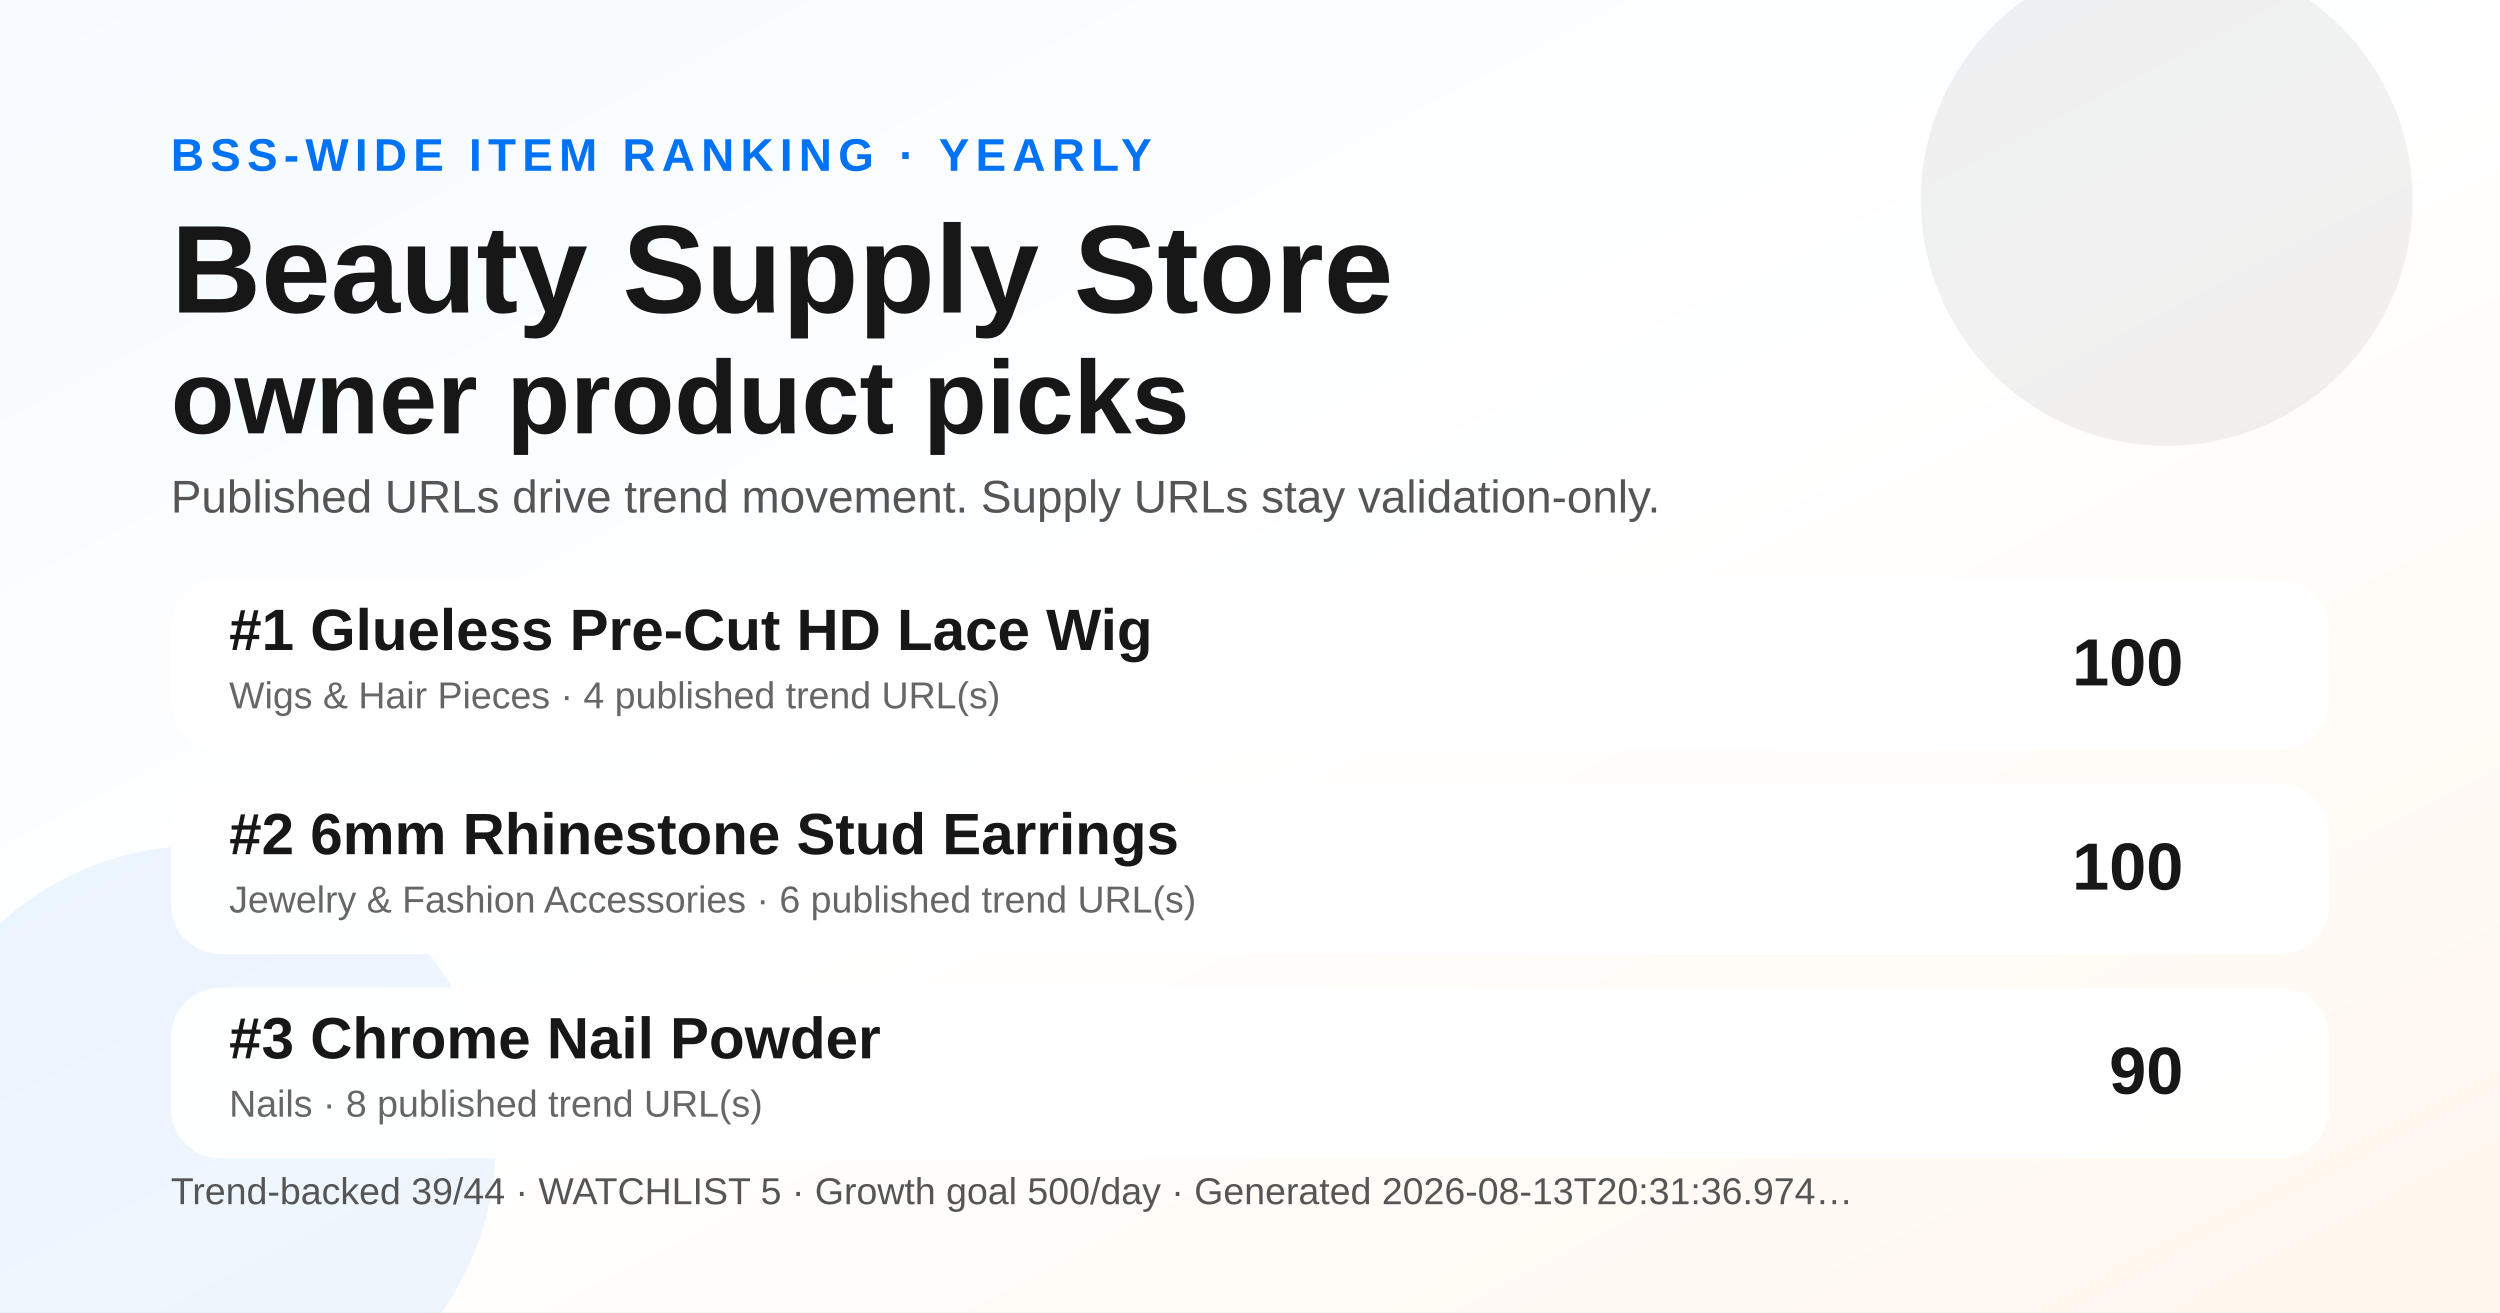
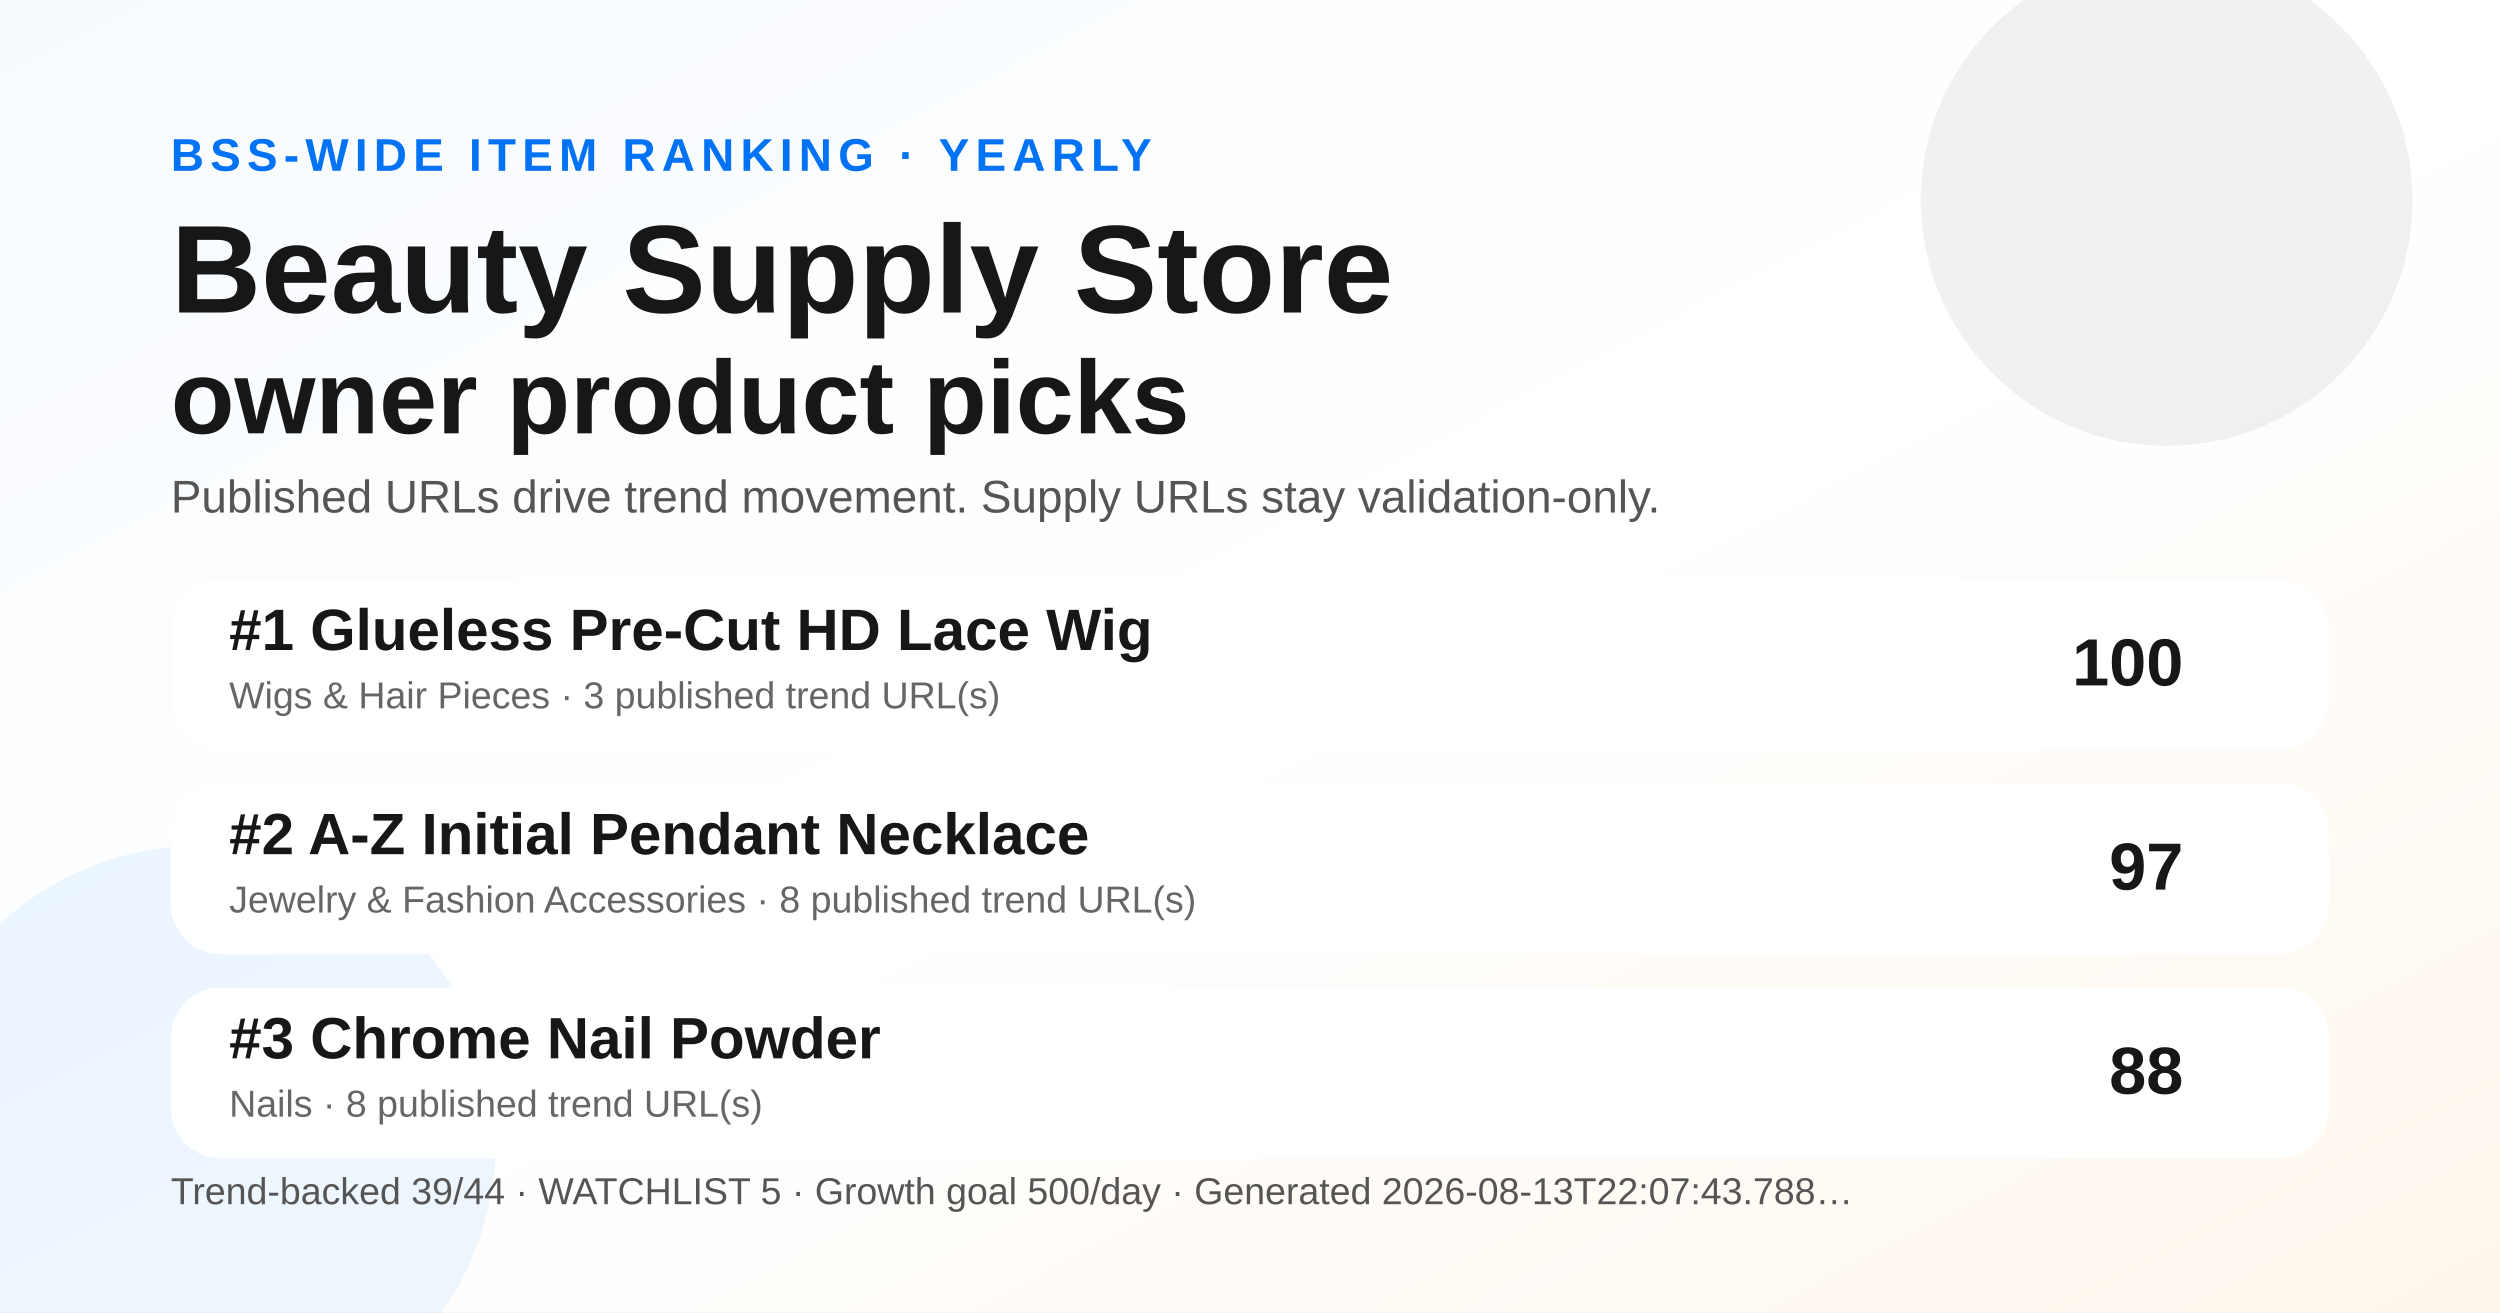
<svg xmlns="http://www.w3.org/2000/svg" width="1200" height="630" viewBox="0 0 1200 630" role="img" aria-label="Yearly BSS Trend Ranking social preview">
  <defs>
    <linearGradient id="bg" x1="0" y1="0" x2="1" y2="1">
      <stop offset="0" stop-color="#f7fbff" />
      <stop offset="0.52" stop-color="#ffffff" />
      <stop offset="1" stop-color="#fff7ed" />
    </linearGradient>
  </defs>
  <rect width="1200" height="630" fill="url(#bg)" />
  <circle cx="1040" cy="96" r="118" fill="#171717" opacity="0.06" />
  <circle cx="96" cy="548" r="142" fill="#0072f5" opacity="0.07" />
  <text x="82" y="82" font-family="Arial, Helvetica, sans-serif" font-size="22" font-weight="700" fill="#0072f5" letter-spacing="3">BSS-WIDE ITEM RANKING · YEARLY</text>
  <text x="82" y="150" font-family="Arial, Helvetica, sans-serif" font-size="60" font-weight="800" fill="#171717">Beauty Supply Store</text>
  <text x="82" y="208" font-family="Arial, Helvetica, sans-serif" font-size="50" font-weight="800" fill="#171717">owner product picks</text>
  <text x="82" y="246" font-family="Arial, Helvetica, sans-serif" font-size="22" fill="#555555">Published URLs drive trend movement. Supply URLs stay validation-only.</text>
  <g transform="translate(82 278)">
    <rect width="1036" height="82" rx="24" fill="#ffffff" opacity="0.96" />
    <text x="28" y="34" font-family="Arial, Helvetica, sans-serif" font-size="28" font-weight="700" fill="#171717">#1 Glueless Pre-Cut HD Lace Wig</text>
-     <text x="28" y="62" font-family="Arial, Helvetica, sans-serif" font-size="18" fill="#666666">Wigs &amp; Hair Pieces · 4 published trend URL(s)</text>
+     <text x="28" y="62" font-family="Arial, Helvetica, sans-serif" font-size="18" fill="#666666">Wigs &amp; Hair Pieces · 3 published trend URL(s)</text>
    <text x="966" y="51" text-anchor="end" font-family="Arial, Helvetica, sans-serif" font-size="32" font-weight="700" fill="#171717">100</text>
  </g>
  <g transform="translate(82 376)">
    <rect width="1036" height="82" rx="24" fill="#ffffff" opacity="0.96" />
-     <text x="28" y="34" font-family="Arial, Helvetica, sans-serif" font-size="28" font-weight="700" fill="#171717">#2 6mm Rhinestone Stud Earrings</text>
-     <text x="28" y="62" font-family="Arial, Helvetica, sans-serif" font-size="18" fill="#666666">Jewelry &amp; Fashion Accessories · 6 published trend URL(s)</text>
-     <text x="966" y="51" text-anchor="end" font-family="Arial, Helvetica, sans-serif" font-size="32" font-weight="700" fill="#171717">100</text>
+     <text x="28" y="34" font-family="Arial, Helvetica, sans-serif" font-size="28" font-weight="700" fill="#171717">#2 A-Z Initial Pendant Necklace</text>
+     <text x="28" y="62" font-family="Arial, Helvetica, sans-serif" font-size="18" fill="#666666">Jewelry &amp; Fashion Accessories · 8 published trend URL(s)</text>
+     <text x="966" y="51" text-anchor="end" font-family="Arial, Helvetica, sans-serif" font-size="32" font-weight="700" fill="#171717">97</text>
  </g>
  <g transform="translate(82 474)">
    <rect width="1036" height="82" rx="24" fill="#ffffff" opacity="0.96" />
    <text x="28" y="34" font-family="Arial, Helvetica, sans-serif" font-size="28" font-weight="700" fill="#171717">#3 Chrome Nail Powder</text>
    <text x="28" y="62" font-family="Arial, Helvetica, sans-serif" font-size="18" fill="#666666">Nails · 8 published trend URL(s)</text>
-     <text x="966" y="51" text-anchor="end" font-family="Arial, Helvetica, sans-serif" font-size="32" font-weight="700" fill="#171717">90</text>
+     <text x="966" y="51" text-anchor="end" font-family="Arial, Helvetica, sans-serif" font-size="32" font-weight="700" fill="#171717">88</text>
  </g>
  <g transform="translate(82 578)">
-     <text font-family="Arial, Helvetica, sans-serif" font-size="18" fill="#555555">Trend-backed 39/44 · WATCHLIST 5 · Growth goal 500/day · Generated 2026-08-13T20:31:36.974…</text>
+     <text font-family="Arial, Helvetica, sans-serif" font-size="18" fill="#555555">Trend-backed 39/44 · WATCHLIST 5 · Growth goal 500/day · Generated 2026-08-13T22:07:43.788…</text>
  </g>
</svg>
